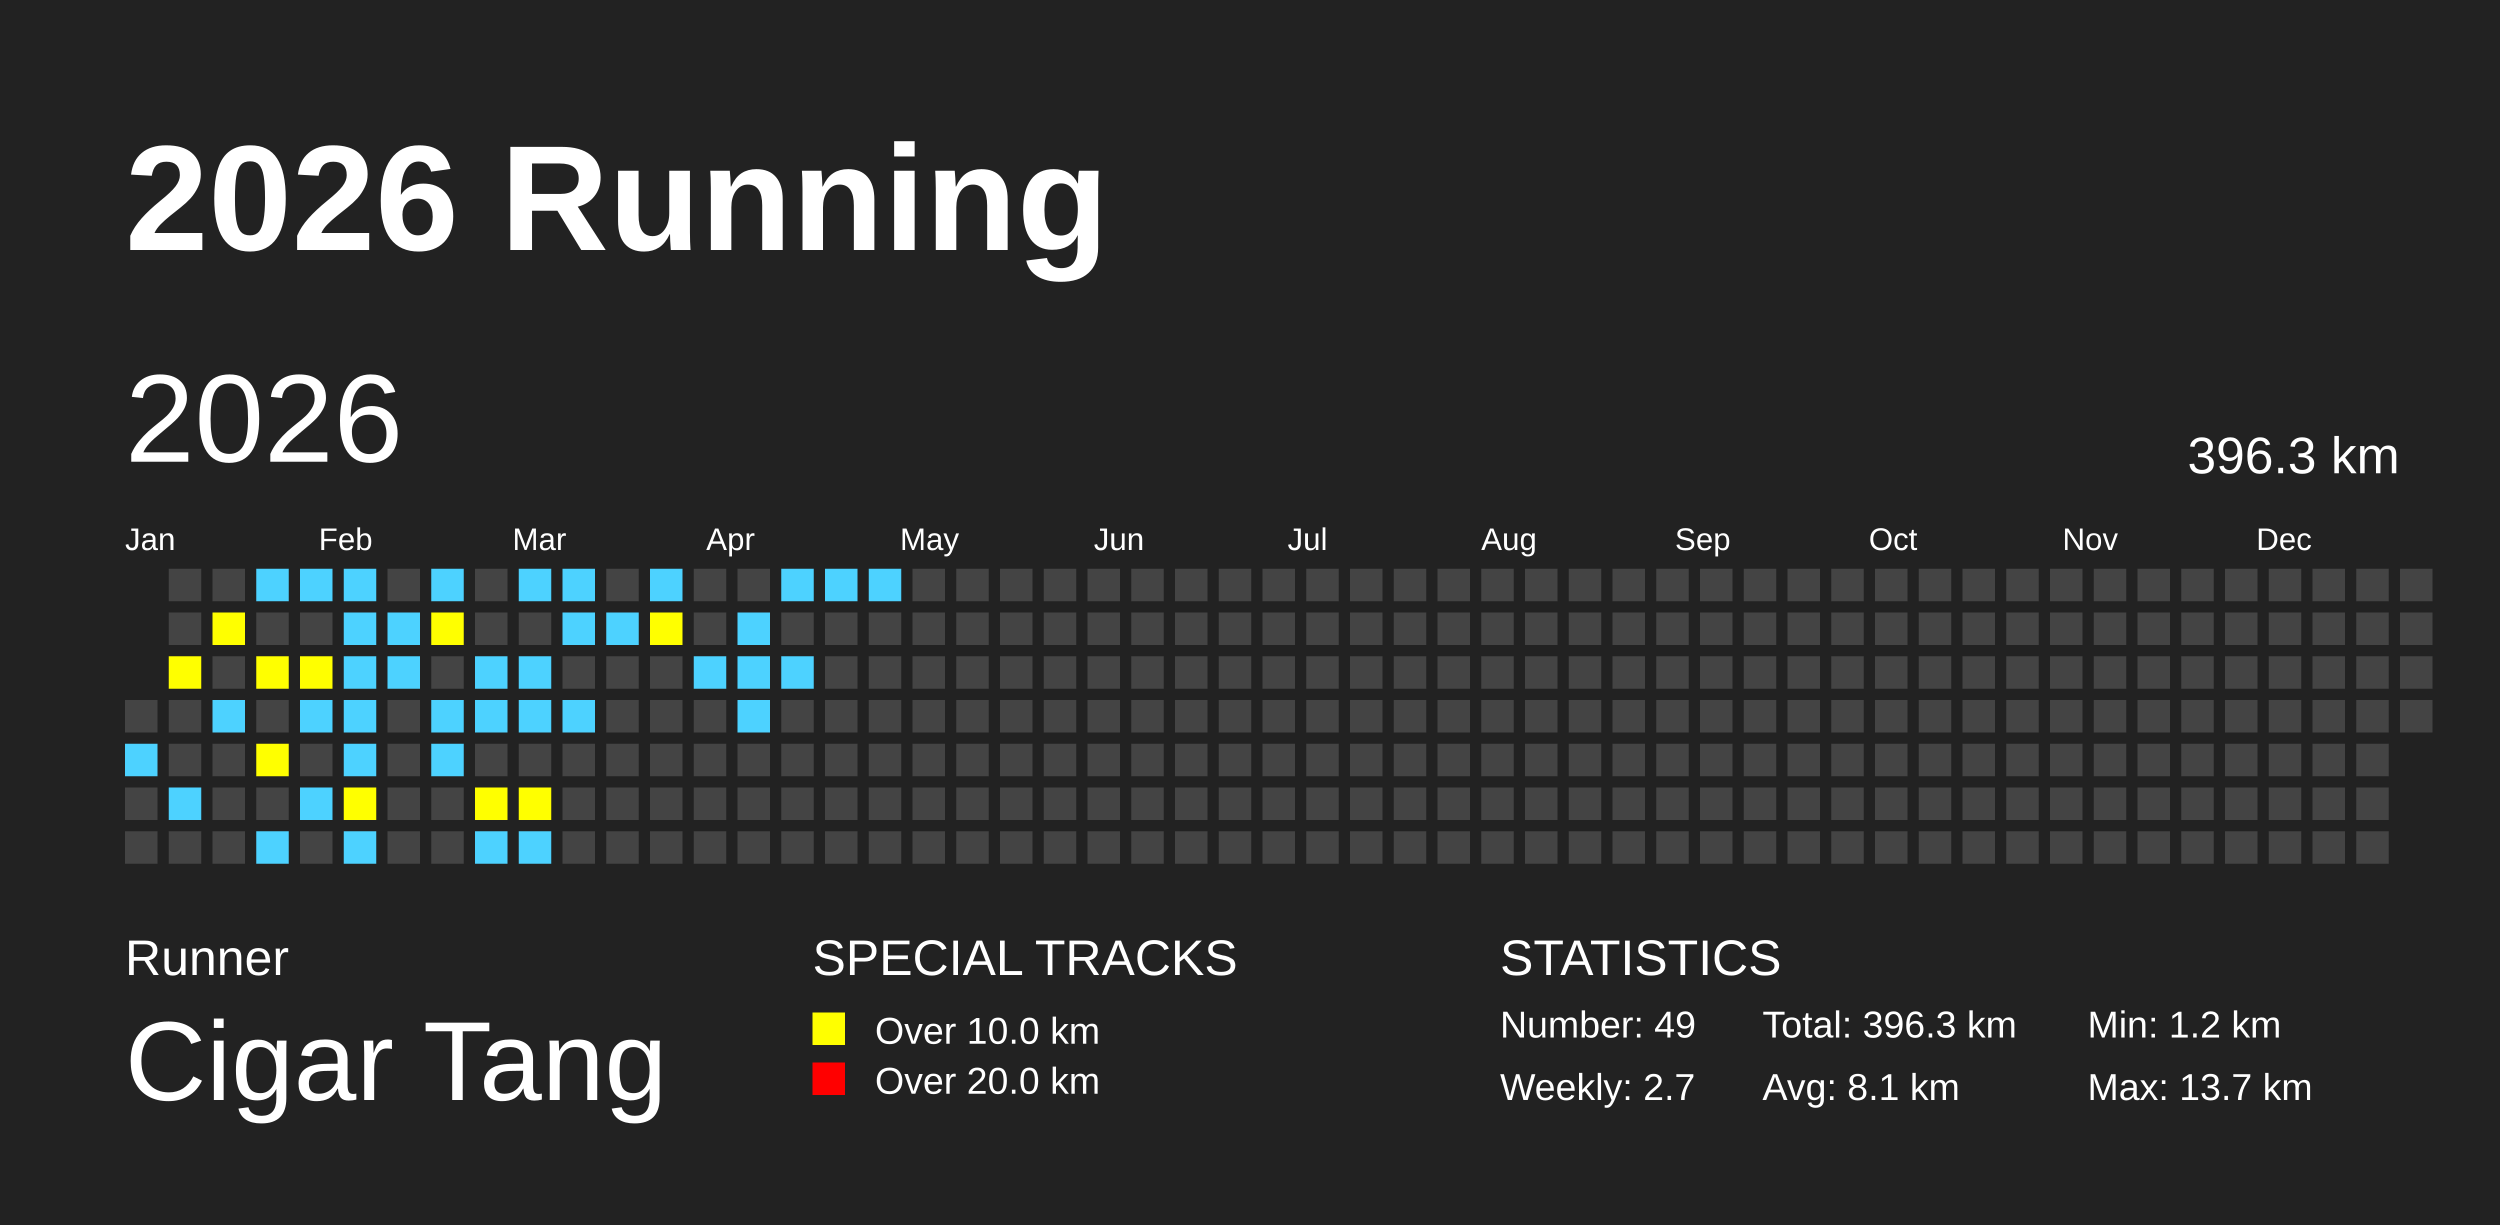
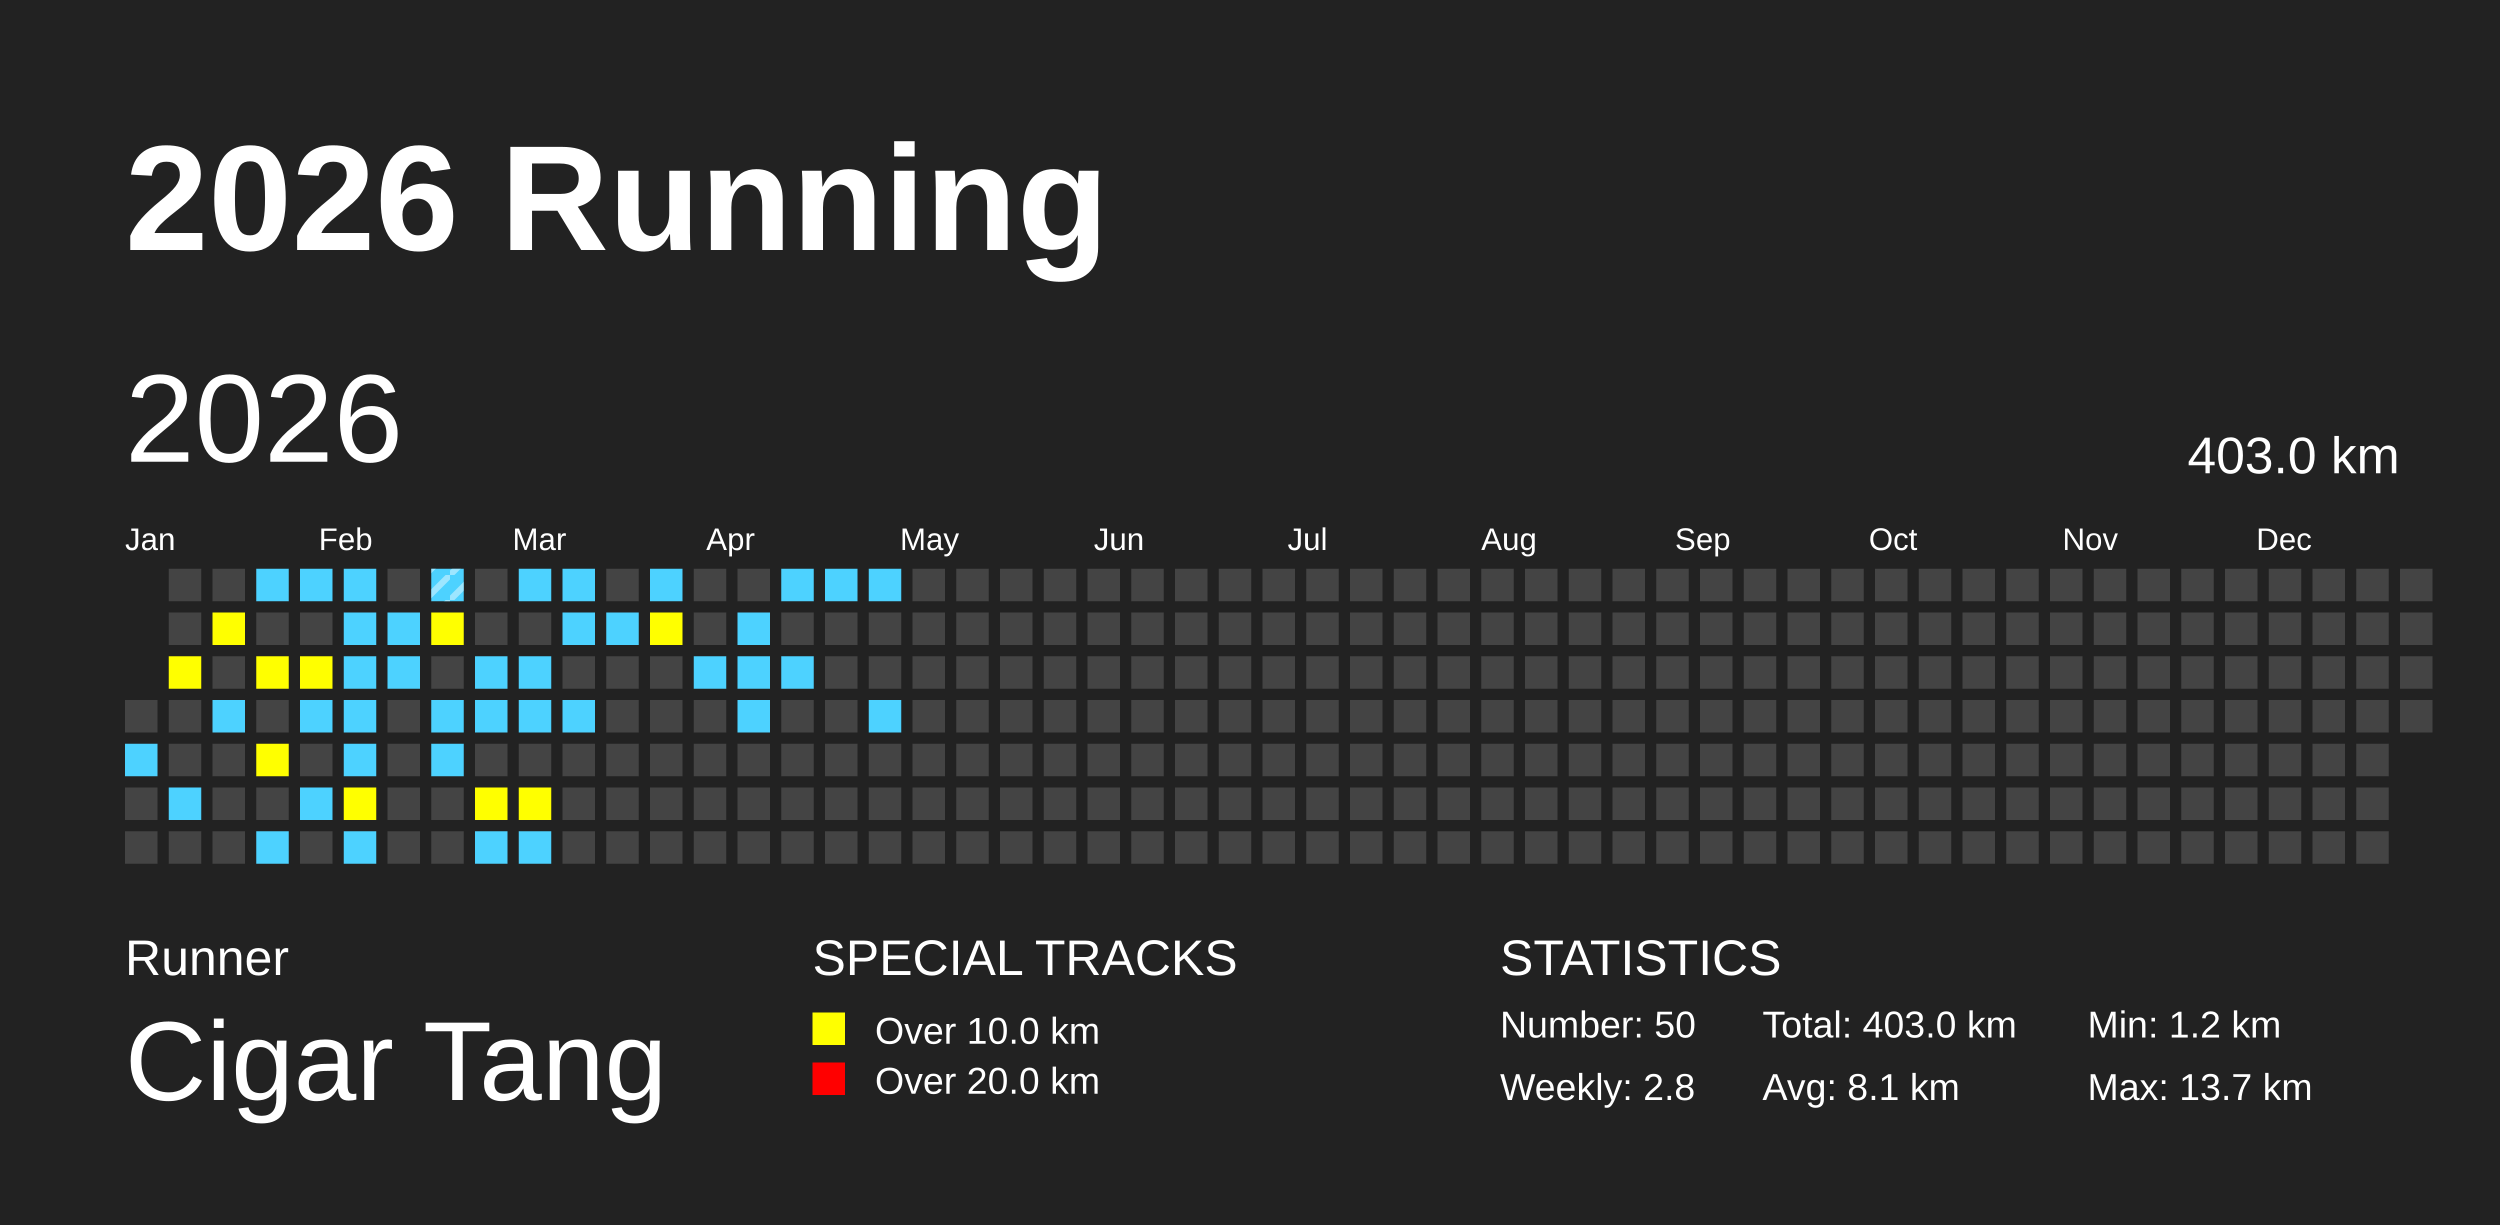
<svg xmlns="http://www.w3.org/2000/svg" baseProfile="full" height="98mm" version="1.1" viewBox="0,0,200,98" width="200mm">
  <defs>
    <pattern height="2" id="indoor-stripe" patternUnits="userSpaceOnUse" width="2">
      <line stroke="white" stroke-opacity="0.45" stroke-width="0.5" x1="0" x2="2" y1="2" y2="0" />
    </pattern>
  </defs>
  <rect fill="#222222" height="98" width="200" x="0" y="0" />
  <text fill="#FFFFFF" style="font-size:12px; font-family:Arial; font-weight:bold;" x="10" y="20">2026 Running</text>
  <text fill="#FFFFFF" style="font-size:4px; font-family:Arial" x="10" y="78">Runner</text>
  <text fill="#FFFFFF" style="font-size:9px; font-family:Arial" x="10" y="88">Cigar Tang</text>
  <text fill="#FFFFFF" style="font-size:4px; font-family:Arial" x="65" y="78">SPECIAL TRACKS</text>
  <rect fill="yellow" height="2.6" width="2.6" x="65" y="81" />
  <text fill="#FFFFFF" style="font-size:3px; font-family:Arial" x="70" y="83.5">Over 10.0 km</text>
  <rect fill="red" height="2.6" width="2.6" x="65" y="85" />
  <text fill="#FFFFFF" style="font-size:3px; font-family:Arial" x="70" y="87.5">Over 20.0 km</text>
  <text fill="#FFFFFF" style="font-size:4px; font-family:Arial" x="120" y="78">STATISTICS</text>
-   <text fill="#FFFFFF" style="font-size:3px; font-family:Arial" x="120" y="83">Number: 49</text>
-   <text fill="#FFFFFF" style="font-size:3px; font-family:Arial" x="120" y="88">Weekly: 2.7</text>
-   <text fill="#FFFFFF" style="font-size:3px; font-family:Arial" x="141" y="83">Total: 396.3 km</text>
+   <text fill="#FFFFFF" style="font-size:3px; font-family:Arial" x="120" y="83">Number: 50</text>
+   <text fill="#FFFFFF" style="font-size:3px; font-family:Arial" x="120" y="88">Weekly: 2.8</text>
+   <text fill="#FFFFFF" style="font-size:3px; font-family:Arial" x="141" y="83">Total: 403.0 km</text>
  <text fill="#FFFFFF" style="font-size:3px; font-family:Arial" x="141" y="88">Avg: 8.1 km</text>
  <text fill="#FFFFFF" style="font-size:3px; font-family:Arial" x="167" y="83">Min: 1.2 km</text>
  <text fill="#FFFFFF" style="font-size:3px; font-family:Arial" x="167" y="88">Max: 13.7 km</text>
  <text dominant-baseline="hanging" fill="#FFFFFF" style="font-size:10.0px; font-family:Arial;" x="10" y="30">2026</text>
-   <text dominant-baseline="hanging" fill="#FFFFFF" style="font-size:4.125px; font-family:Arial;" x="175" y="35">396.3 km</text>
+   <text dominant-baseline="hanging" fill="#FFFFFF" style="font-size:4.125px; font-family:Arial;" x="175" y="35">403.0 km</text>
  <text fill="#FFFFFF" style="font-size:2.5px; font-family:Arial" x="10.0" y="44">Jan</text>
  <text fill="#FFFFFF" style="font-size:2.5px; font-family:Arial" x="25.5" y="44">Feb</text>
  <text fill="#FFFFFF" style="font-size:2.5px; font-family:Arial" x="41.0" y="44">Mar</text>
  <text fill="#FFFFFF" style="font-size:2.5px; font-family:Arial" x="56.5" y="44">Apr</text>
  <text fill="#FFFFFF" style="font-size:2.5px; font-family:Arial" x="72.0" y="44">May</text>
  <text fill="#FFFFFF" style="font-size:2.5px; font-family:Arial" x="87.5" y="44">Jun</text>
  <text fill="#FFFFFF" style="font-size:2.5px; font-family:Arial" x="103.0" y="44">Jul</text>
  <text fill="#FFFFFF" style="font-size:2.5px; font-family:Arial" x="118.5" y="44">Aug</text>
  <text fill="#FFFFFF" style="font-size:2.5px; font-family:Arial" x="134.0" y="44">Sep</text>
  <text fill="#FFFFFF" style="font-size:2.5px; font-family:Arial" x="149.5" y="44">Oct</text>
  <text fill="#FFFFFF" style="font-size:2.5px; font-family:Arial" x="165.0" y="44">Nov</text>
  <text fill="#FFFFFF" style="font-size:2.5px; font-family:Arial" x="180.5" y="44">Dec</text>
  <rect fill="#444444" height="2.6" width="2.6" x="10.0" y="56.0" />
  <rect fill="#4DD2FF" height="2.6" width="2.6" x="10.0" y="59.5" />
  <rect fill="#444444" height="2.6" width="2.6" x="10.0" y="63.0" />
  <rect fill="#444444" height="2.6" width="2.6" x="10.0" y="66.5" />
  <rect fill="#444444" height="2.6" width="2.6" x="13.5" y="45.5" />
  <rect fill="#444444" height="2.6" width="2.6" x="13.5" y="49.0" />
  <rect fill="yellow" height="2.6" width="2.6" x="13.5" y="52.5" />
  <rect fill="#444444" height="2.6" width="2.6" x="13.5" y="56.0" />
  <rect fill="#444444" height="2.6" width="2.6" x="13.5" y="59.5" />
  <rect fill="#4DD2FF" height="2.6" width="2.6" x="13.5" y="63.0" />
  <rect fill="#444444" height="2.6" width="2.6" x="13.5" y="66.5" />
  <rect fill="#444444" height="2.6" width="2.6" x="17.0" y="45.5" />
  <rect fill="yellow" height="2.6" width="2.6" x="17.0" y="49.0" />
  <rect fill="#444444" height="2.6" width="2.6" x="17.0" y="52.5" />
  <rect fill="#4DD2FF" height="2.6" width="2.6" x="17.0" y="56.0" />
  <rect fill="#444444" height="2.6" width="2.6" x="17.0" y="59.5" />
  <rect fill="#444444" height="2.6" width="2.6" x="17.0" y="63.0" />
  <rect fill="#444444" height="2.6" width="2.6" x="17.0" y="66.5" />
  <rect fill="#4DD2FF" height="2.6" width="2.6" x="20.5" y="45.5" />
  <rect fill="#444444" height="2.6" width="2.6" x="20.5" y="49.0" />
  <rect fill="yellow" height="2.6" width="2.6" x="20.5" y="52.5" />
  <rect fill="#444444" height="2.6" width="2.6" x="20.5" y="56.0" />
  <rect fill="yellow" height="2.6" width="2.6" x="20.5" y="59.5" />
  <rect fill="#444444" height="2.6" width="2.6" x="20.5" y="63.0" />
  <rect fill="#4DD2FF" height="2.6" width="2.6" x="20.5" y="66.5" />
  <rect fill="#4DD2FF" height="2.6" width="2.6" x="24.0" y="45.5" />
  <rect fill="#444444" height="2.6" width="2.6" x="24.0" y="49.0" />
  <rect fill="yellow" height="2.6" width="2.6" x="24.0" y="52.5" />
  <rect fill="#4DD2FF" height="2.6" width="2.6" x="24.0" y="56.0" />
  <rect fill="#444444" height="2.6" width="2.6" x="24.0" y="59.5" />
  <rect fill="#4DD2FF" height="2.6" width="2.6" x="24.0" y="63.0" />
  <rect fill="#444444" height="2.6" width="2.6" x="24.0" y="66.5" />
  <rect fill="#4DD2FF" height="2.6" width="2.6" x="27.5" y="45.5" />
  <rect fill="#4DD2FF" height="2.6" width="2.6" x="27.5" y="49.0" />
  <rect fill="#4DD2FF" height="2.6" width="2.6" x="27.5" y="52.5" />
  <rect fill="#4DD2FF" height="2.6" width="2.6" x="27.5" y="56.0" />
  <rect fill="#4DD2FF" height="2.6" width="2.6" x="27.5" y="59.5" />
  <rect fill="yellow" height="2.6" width="2.6" x="27.5" y="63.0" />
  <rect fill="#4DD2FF" height="2.6" width="2.6" x="27.5" y="66.5" />
  <rect fill="#444444" height="2.6" width="2.6" x="31.0" y="45.5" />
  <rect fill="#4DD2FF" height="2.6" width="2.6" x="31.0" y="49.0" />
  <rect fill="#4DD2FF" height="2.6" width="2.6" x="31.0" y="52.5" />
  <rect fill="#444444" height="2.6" width="2.6" x="31.0" y="56.0" />
  <rect fill="#444444" height="2.6" width="2.6" x="31.0" y="59.5" />
  <rect fill="#444444" height="2.6" width="2.6" x="31.0" y="63.0" />
  <rect fill="#444444" height="2.6" width="2.6" x="31.0" y="66.5" />
  <rect fill="#4DD2FF" height="2.6" width="2.6" x="34.5" y="45.5" />
+   <rect fill="url(#indoor-stripe)" height="2.6" style="pointer-events: none;" width="2.6" x="34.5" y="45.5" />
  <rect fill="yellow" height="2.6" width="2.6" x="34.5" y="49.0" />
  <rect fill="#444444" height="2.6" width="2.6" x="34.5" y="52.5" />
  <rect fill="#4DD2FF" height="2.6" width="2.6" x="34.5" y="56.0" />
  <rect fill="#4DD2FF" height="2.6" width="2.6" x="34.5" y="59.5" />
  <rect fill="#444444" height="2.6" width="2.6" x="34.5" y="63.0" />
  <rect fill="#444444" height="2.6" width="2.6" x="34.5" y="66.5" />
  <rect fill="#444444" height="2.6" width="2.6" x="38.0" y="45.5" />
  <rect fill="#444444" height="2.6" width="2.6" x="38.0" y="49.0" />
  <rect fill="#4DD2FF" height="2.6" width="2.6" x="38.0" y="52.5" />
  <rect fill="#4DD2FF" height="2.6" width="2.6" x="38.0" y="56.0" />
  <rect fill="#444444" height="2.6" width="2.6" x="38.0" y="59.5" />
  <rect fill="yellow" height="2.6" width="2.6" x="38.0" y="63.0" />
  <rect fill="#4DD2FF" height="2.6" width="2.6" x="38.0" y="66.5" />
  <rect fill="#4DD2FF" height="2.6" width="2.6" x="41.5" y="45.5" />
  <rect fill="#444444" height="2.6" width="2.6" x="41.5" y="49.0" />
  <rect fill="#4DD2FF" height="2.6" width="2.6" x="41.5" y="52.5" />
  <rect fill="#4DD2FF" height="2.6" width="2.6" x="41.5" y="56.0" />
  <rect fill="#444444" height="2.6" width="2.6" x="41.5" y="59.5" />
  <rect fill="yellow" height="2.6" width="2.6" x="41.5" y="63.0" />
  <rect fill="#4DD2FF" height="2.6" width="2.6" x="41.5" y="66.5" />
  <rect fill="#4DD2FF" height="2.6" width="2.6" x="45.0" y="45.5" />
  <rect fill="#4DD2FF" height="2.6" width="2.6" x="45.0" y="49.0" />
  <rect fill="#444444" height="2.6" width="2.6" x="45.0" y="52.5" />
  <rect fill="#4DD2FF" height="2.6" width="2.6" x="45.0" y="56.0" />
  <rect fill="#444444" height="2.6" width="2.6" x="45.0" y="59.5" />
  <rect fill="#444444" height="2.6" width="2.6" x="45.0" y="63.0" />
  <rect fill="#444444" height="2.6" width="2.6" x="45.0" y="66.5" />
  <rect fill="#444444" height="2.6" width="2.6" x="48.5" y="45.5" />
  <rect fill="#4DD2FF" height="2.6" width="2.6" x="48.5" y="49.0" />
  <rect fill="#444444" height="2.6" width="2.6" x="48.5" y="52.5" />
  <rect fill="#444444" height="2.6" width="2.6" x="48.5" y="56.0" />
  <rect fill="#444444" height="2.6" width="2.6" x="48.5" y="59.5" />
  <rect fill="#444444" height="2.6" width="2.6" x="48.5" y="63.0" />
  <rect fill="#444444" height="2.6" width="2.6" x="48.5" y="66.5" />
  <rect fill="#4DD2FF" height="2.6" width="2.6" x="52.0" y="45.5" />
  <rect fill="yellow" height="2.6" width="2.6" x="52.0" y="49.0" />
  <rect fill="#444444" height="2.6" width="2.6" x="52.0" y="52.5" />
  <rect fill="#444444" height="2.6" width="2.6" x="52.0" y="56.0" />
  <rect fill="#444444" height="2.6" width="2.6" x="52.0" y="59.5" />
  <rect fill="#444444" height="2.6" width="2.6" x="52.0" y="63.0" />
  <rect fill="#444444" height="2.6" width="2.6" x="52.0" y="66.5" />
  <rect fill="#444444" height="2.6" width="2.6" x="55.5" y="45.5" />
  <rect fill="#444444" height="2.6" width="2.6" x="55.5" y="49.0" />
  <rect fill="#4DD2FF" height="2.6" width="2.6" x="55.5" y="52.5" />
  <rect fill="#444444" height="2.6" width="2.6" x="55.5" y="56.0" />
  <rect fill="#444444" height="2.6" width="2.6" x="55.5" y="59.5" />
  <rect fill="#444444" height="2.6" width="2.6" x="55.5" y="63.0" />
  <rect fill="#444444" height="2.6" width="2.6" x="55.5" y="66.5" />
  <rect fill="#444444" height="2.6" width="2.6" x="59.0" y="45.5" />
  <rect fill="#4DD2FF" height="2.6" width="2.6" x="59.0" y="49.0" />
  <rect fill="#4DD2FF" height="2.6" width="2.6" x="59.0" y="52.5" />
  <rect fill="#4DD2FF" height="2.6" width="2.6" x="59.0" y="56.0" />
  <rect fill="#444444" height="2.6" width="2.6" x="59.0" y="59.5" />
  <rect fill="#444444" height="2.6" width="2.6" x="59.0" y="63.0" />
  <rect fill="#444444" height="2.6" width="2.6" x="59.0" y="66.5" />
  <rect fill="#4DD2FF" height="2.6" width="2.6" x="62.5" y="45.5" />
  <rect fill="#444444" height="2.6" width="2.6" x="62.5" y="49.0" />
  <rect fill="#4DD2FF" height="2.6" width="2.6" x="62.5" y="52.5" />
  <rect fill="#444444" height="2.6" width="2.6" x="62.5" y="56.0" />
  <rect fill="#444444" height="2.6" width="2.6" x="62.5" y="59.5" />
  <rect fill="#444444" height="2.6" width="2.6" x="62.5" y="63.0" />
  <rect fill="#444444" height="2.6" width="2.6" x="62.5" y="66.5" />
  <rect fill="#4DD2FF" height="2.6" width="2.6" x="66.0" y="45.5" />
  <rect fill="#444444" height="2.6" width="2.6" x="66.0" y="49.0" />
  <rect fill="#444444" height="2.6" width="2.6" x="66.0" y="52.5" />
  <rect fill="#444444" height="2.6" width="2.6" x="66.0" y="56.0" />
  <rect fill="#444444" height="2.6" width="2.6" x="66.0" y="59.5" />
  <rect fill="#444444" height="2.6" width="2.6" x="66.0" y="63.0" />
  <rect fill="#444444" height="2.6" width="2.6" x="66.0" y="66.5" />
  <rect fill="#4DD2FF" height="2.6" width="2.6" x="69.5" y="45.5" />
  <rect fill="#444444" height="2.6" width="2.6" x="69.5" y="49.0" />
  <rect fill="#444444" height="2.6" width="2.6" x="69.5" y="52.5" />
-   <rect fill="#444444" height="2.6" width="2.6" x="69.5" y="56.0" />
+   <rect fill="#4DD2FF" height="2.6" width="2.6" x="69.5" y="56.0" />
  <rect fill="#444444" height="2.6" width="2.6" x="69.5" y="59.5" />
  <rect fill="#444444" height="2.6" width="2.6" x="69.5" y="63.0" />
  <rect fill="#444444" height="2.6" width="2.6" x="69.5" y="66.5" />
  <rect fill="#444444" height="2.6" width="2.6" x="73.0" y="45.5" />
  <rect fill="#444444" height="2.6" width="2.6" x="73.0" y="49.0" />
  <rect fill="#444444" height="2.6" width="2.6" x="73.0" y="52.5" />
  <rect fill="#444444" height="2.6" width="2.6" x="73.0" y="56.0" />
  <rect fill="#444444" height="2.6" width="2.6" x="73.0" y="59.5" />
  <rect fill="#444444" height="2.6" width="2.6" x="73.0" y="63.0" />
  <rect fill="#444444" height="2.6" width="2.6" x="73.0" y="66.5" />
  <rect fill="#444444" height="2.6" width="2.6" x="76.5" y="45.5" />
  <rect fill="#444444" height="2.6" width="2.6" x="76.5" y="49.0" />
  <rect fill="#444444" height="2.6" width="2.6" x="76.5" y="52.5" />
  <rect fill="#444444" height="2.6" width="2.6" x="76.5" y="56.0" />
  <rect fill="#444444" height="2.6" width="2.6" x="76.5" y="59.5" />
  <rect fill="#444444" height="2.6" width="2.6" x="76.5" y="63.0" />
  <rect fill="#444444" height="2.6" width="2.6" x="76.5" y="66.5" />
  <rect fill="#444444" height="2.6" width="2.6" x="80.0" y="45.5" />
  <rect fill="#444444" height="2.6" width="2.6" x="80.0" y="49.0" />
  <rect fill="#444444" height="2.6" width="2.6" x="80.0" y="52.5" />
  <rect fill="#444444" height="2.6" width="2.6" x="80.0" y="56.0" />
  <rect fill="#444444" height="2.6" width="2.6" x="80.0" y="59.5" />
  <rect fill="#444444" height="2.6" width="2.6" x="80.0" y="63.0" />
  <rect fill="#444444" height="2.6" width="2.6" x="80.0" y="66.5" />
  <rect fill="#444444" height="2.6" width="2.6" x="83.5" y="45.5" />
  <rect fill="#444444" height="2.6" width="2.6" x="83.5" y="49.0" />
  <rect fill="#444444" height="2.6" width="2.6" x="83.5" y="52.5" />
  <rect fill="#444444" height="2.6" width="2.6" x="83.5" y="56.0" />
  <rect fill="#444444" height="2.6" width="2.6" x="83.5" y="59.5" />
  <rect fill="#444444" height="2.6" width="2.6" x="83.5" y="63.0" />
  <rect fill="#444444" height="2.6" width="2.6" x="83.5" y="66.5" />
  <rect fill="#444444" height="2.6" width="2.6" x="87.0" y="45.5" />
  <rect fill="#444444" height="2.6" width="2.6" x="87.0" y="49.0" />
  <rect fill="#444444" height="2.6" width="2.6" x="87.0" y="52.5" />
  <rect fill="#444444" height="2.6" width="2.6" x="87.0" y="56.0" />
  <rect fill="#444444" height="2.6" width="2.6" x="87.0" y="59.5" />
  <rect fill="#444444" height="2.6" width="2.6" x="87.0" y="63.0" />
  <rect fill="#444444" height="2.6" width="2.6" x="87.0" y="66.5" />
  <rect fill="#444444" height="2.6" width="2.6" x="90.5" y="45.5" />
  <rect fill="#444444" height="2.6" width="2.6" x="90.5" y="49.0" />
  <rect fill="#444444" height="2.6" width="2.6" x="90.5" y="52.5" />
  <rect fill="#444444" height="2.6" width="2.6" x="90.5" y="56.0" />
  <rect fill="#444444" height="2.6" width="2.6" x="90.5" y="59.5" />
  <rect fill="#444444" height="2.6" width="2.6" x="90.5" y="63.0" />
  <rect fill="#444444" height="2.6" width="2.6" x="90.5" y="66.5" />
  <rect fill="#444444" height="2.6" width="2.6" x="94.0" y="45.5" />
  <rect fill="#444444" height="2.6" width="2.6" x="94.0" y="49.0" />
  <rect fill="#444444" height="2.6" width="2.6" x="94.0" y="52.5" />
  <rect fill="#444444" height="2.6" width="2.6" x="94.0" y="56.0" />
  <rect fill="#444444" height="2.6" width="2.6" x="94.0" y="59.5" />
  <rect fill="#444444" height="2.6" width="2.6" x="94.0" y="63.0" />
  <rect fill="#444444" height="2.6" width="2.6" x="94.0" y="66.5" />
  <rect fill="#444444" height="2.6" width="2.6" x="97.5" y="45.5" />
  <rect fill="#444444" height="2.6" width="2.6" x="97.5" y="49.0" />
  <rect fill="#444444" height="2.6" width="2.6" x="97.5" y="52.5" />
  <rect fill="#444444" height="2.6" width="2.6" x="97.5" y="56.0" />
  <rect fill="#444444" height="2.6" width="2.6" x="97.5" y="59.5" />
  <rect fill="#444444" height="2.6" width="2.6" x="97.5" y="63.0" />
  <rect fill="#444444" height="2.6" width="2.6" x="97.5" y="66.5" />
  <rect fill="#444444" height="2.6" width="2.6" x="101.0" y="45.5" />
  <rect fill="#444444" height="2.6" width="2.6" x="101.0" y="49.0" />
  <rect fill="#444444" height="2.6" width="2.6" x="101.0" y="52.5" />
  <rect fill="#444444" height="2.6" width="2.6" x="101.0" y="56.0" />
  <rect fill="#444444" height="2.6" width="2.6" x="101.0" y="59.5" />
  <rect fill="#444444" height="2.6" width="2.6" x="101.0" y="63.0" />
  <rect fill="#444444" height="2.6" width="2.6" x="101.0" y="66.5" />
  <rect fill="#444444" height="2.6" width="2.6" x="104.5" y="45.5" />
  <rect fill="#444444" height="2.6" width="2.6" x="104.5" y="49.0" />
  <rect fill="#444444" height="2.6" width="2.6" x="104.5" y="52.5" />
  <rect fill="#444444" height="2.6" width="2.6" x="104.5" y="56.0" />
  <rect fill="#444444" height="2.6" width="2.6" x="104.5" y="59.5" />
  <rect fill="#444444" height="2.6" width="2.6" x="104.5" y="63.0" />
  <rect fill="#444444" height="2.6" width="2.6" x="104.5" y="66.5" />
  <rect fill="#444444" height="2.6" width="2.6" x="108.0" y="45.5" />
  <rect fill="#444444" height="2.6" width="2.6" x="108.0" y="49.0" />
  <rect fill="#444444" height="2.6" width="2.6" x="108.0" y="52.5" />
  <rect fill="#444444" height="2.6" width="2.6" x="108.0" y="56.0" />
  <rect fill="#444444" height="2.6" width="2.6" x="108.0" y="59.5" />
  <rect fill="#444444" height="2.6" width="2.6" x="108.0" y="63.0" />
  <rect fill="#444444" height="2.6" width="2.6" x="108.0" y="66.5" />
  <rect fill="#444444" height="2.6" width="2.6" x="111.5" y="45.5" />
  <rect fill="#444444" height="2.6" width="2.6" x="111.5" y="49.0" />
  <rect fill="#444444" height="2.6" width="2.6" x="111.5" y="52.5" />
  <rect fill="#444444" height="2.6" width="2.6" x="111.5" y="56.0" />
  <rect fill="#444444" height="2.6" width="2.6" x="111.5" y="59.5" />
  <rect fill="#444444" height="2.6" width="2.6" x="111.5" y="63.0" />
  <rect fill="#444444" height="2.6" width="2.6" x="111.5" y="66.5" />
  <rect fill="#444444" height="2.6" width="2.6" x="115.0" y="45.5" />
  <rect fill="#444444" height="2.6" width="2.6" x="115.0" y="49.0" />
  <rect fill="#444444" height="2.6" width="2.6" x="115.0" y="52.5" />
  <rect fill="#444444" height="2.6" width="2.6" x="115.0" y="56.0" />
  <rect fill="#444444" height="2.6" width="2.6" x="115.0" y="59.5" />
  <rect fill="#444444" height="2.6" width="2.6" x="115.0" y="63.0" />
  <rect fill="#444444" height="2.6" width="2.6" x="115.0" y="66.5" />
  <rect fill="#444444" height="2.6" width="2.6" x="118.5" y="45.5" />
  <rect fill="#444444" height="2.6" width="2.6" x="118.5" y="49.0" />
  <rect fill="#444444" height="2.6" width="2.6" x="118.5" y="52.5" />
  <rect fill="#444444" height="2.6" width="2.6" x="118.5" y="56.0" />
  <rect fill="#444444" height="2.6" width="2.6" x="118.5" y="59.5" />
  <rect fill="#444444" height="2.6" width="2.6" x="118.5" y="63.0" />
  <rect fill="#444444" height="2.6" width="2.6" x="118.5" y="66.5" />
  <rect fill="#444444" height="2.6" width="2.6" x="122.0" y="45.5" />
  <rect fill="#444444" height="2.6" width="2.6" x="122.0" y="49.0" />
  <rect fill="#444444" height="2.6" width="2.6" x="122.0" y="52.5" />
  <rect fill="#444444" height="2.6" width="2.6" x="122.0" y="56.0" />
  <rect fill="#444444" height="2.6" width="2.6" x="122.0" y="59.5" />
  <rect fill="#444444" height="2.6" width="2.6" x="122.0" y="63.0" />
  <rect fill="#444444" height="2.6" width="2.6" x="122.0" y="66.5" />
  <rect fill="#444444" height="2.6" width="2.6" x="125.5" y="45.5" />
  <rect fill="#444444" height="2.6" width="2.6" x="125.5" y="49.0" />
  <rect fill="#444444" height="2.6" width="2.6" x="125.5" y="52.5" />
  <rect fill="#444444" height="2.6" width="2.6" x="125.5" y="56.0" />
  <rect fill="#444444" height="2.6" width="2.6" x="125.5" y="59.5" />
  <rect fill="#444444" height="2.6" width="2.6" x="125.5" y="63.0" />
  <rect fill="#444444" height="2.6" width="2.6" x="125.5" y="66.5" />
  <rect fill="#444444" height="2.6" width="2.6" x="129.0" y="45.5" />
  <rect fill="#444444" height="2.6" width="2.6" x="129.0" y="49.0" />
  <rect fill="#444444" height="2.6" width="2.6" x="129.0" y="52.5" />
  <rect fill="#444444" height="2.6" width="2.6" x="129.0" y="56.0" />
  <rect fill="#444444" height="2.6" width="2.6" x="129.0" y="59.5" />
  <rect fill="#444444" height="2.6" width="2.6" x="129.0" y="63.0" />
  <rect fill="#444444" height="2.6" width="2.6" x="129.0" y="66.5" />
  <rect fill="#444444" height="2.6" width="2.6" x="132.5" y="45.5" />
  <rect fill="#444444" height="2.6" width="2.6" x="132.5" y="49.0" />
  <rect fill="#444444" height="2.6" width="2.6" x="132.5" y="52.5" />
  <rect fill="#444444" height="2.6" width="2.6" x="132.5" y="56.0" />
  <rect fill="#444444" height="2.6" width="2.6" x="132.5" y="59.5" />
  <rect fill="#444444" height="2.6" width="2.6" x="132.5" y="63.0" />
  <rect fill="#444444" height="2.6" width="2.6" x="132.5" y="66.5" />
  <rect fill="#444444" height="2.6" width="2.6" x="136.0" y="45.5" />
  <rect fill="#444444" height="2.6" width="2.6" x="136.0" y="49.0" />
  <rect fill="#444444" height="2.6" width="2.6" x="136.0" y="52.5" />
  <rect fill="#444444" height="2.6" width="2.6" x="136.0" y="56.0" />
  <rect fill="#444444" height="2.6" width="2.6" x="136.0" y="59.5" />
  <rect fill="#444444" height="2.6" width="2.6" x="136.0" y="63.0" />
  <rect fill="#444444" height="2.6" width="2.6" x="136.0" y="66.5" />
  <rect fill="#444444" height="2.6" width="2.6" x="139.5" y="45.5" />
  <rect fill="#444444" height="2.6" width="2.6" x="139.5" y="49.0" />
  <rect fill="#444444" height="2.6" width="2.6" x="139.5" y="52.5" />
  <rect fill="#444444" height="2.6" width="2.6" x="139.5" y="56.0" />
  <rect fill="#444444" height="2.6" width="2.6" x="139.5" y="59.5" />
  <rect fill="#444444" height="2.6" width="2.6" x="139.5" y="63.0" />
  <rect fill="#444444" height="2.6" width="2.6" x="139.5" y="66.5" />
  <rect fill="#444444" height="2.6" width="2.6" x="143.0" y="45.5" />
  <rect fill="#444444" height="2.6" width="2.6" x="143.0" y="49.0" />
  <rect fill="#444444" height="2.6" width="2.6" x="143.0" y="52.5" />
  <rect fill="#444444" height="2.6" width="2.6" x="143.0" y="56.0" />
  <rect fill="#444444" height="2.6" width="2.6" x="143.0" y="59.5" />
  <rect fill="#444444" height="2.6" width="2.6" x="143.0" y="63.0" />
  <rect fill="#444444" height="2.6" width="2.6" x="143.0" y="66.5" />
  <rect fill="#444444" height="2.6" width="2.6" x="146.5" y="45.5" />
  <rect fill="#444444" height="2.6" width="2.6" x="146.5" y="49.0" />
  <rect fill="#444444" height="2.6" width="2.6" x="146.5" y="52.5" />
  <rect fill="#444444" height="2.6" width="2.6" x="146.5" y="56.0" />
  <rect fill="#444444" height="2.6" width="2.6" x="146.5" y="59.5" />
  <rect fill="#444444" height="2.6" width="2.6" x="146.5" y="63.0" />
  <rect fill="#444444" height="2.6" width="2.6" x="146.5" y="66.5" />
  <rect fill="#444444" height="2.6" width="2.6" x="150.0" y="45.5" />
  <rect fill="#444444" height="2.6" width="2.6" x="150.0" y="49.0" />
  <rect fill="#444444" height="2.6" width="2.6" x="150.0" y="52.5" />
  <rect fill="#444444" height="2.6" width="2.6" x="150.0" y="56.0" />
  <rect fill="#444444" height="2.6" width="2.6" x="150.0" y="59.5" />
  <rect fill="#444444" height="2.6" width="2.6" x="150.0" y="63.0" />
  <rect fill="#444444" height="2.6" width="2.6" x="150.0" y="66.5" />
  <rect fill="#444444" height="2.6" width="2.6" x="153.5" y="45.5" />
  <rect fill="#444444" height="2.6" width="2.6" x="153.5" y="49.0" />
  <rect fill="#444444" height="2.6" width="2.6" x="153.5" y="52.5" />
  <rect fill="#444444" height="2.6" width="2.6" x="153.5" y="56.0" />
  <rect fill="#444444" height="2.6" width="2.6" x="153.5" y="59.5" />
  <rect fill="#444444" height="2.6" width="2.6" x="153.5" y="63.0" />
  <rect fill="#444444" height="2.6" width="2.6" x="153.5" y="66.5" />
  <rect fill="#444444" height="2.6" width="2.6" x="157.0" y="45.5" />
  <rect fill="#444444" height="2.6" width="2.6" x="157.0" y="49.0" />
  <rect fill="#444444" height="2.6" width="2.6" x="157.0" y="52.5" />
  <rect fill="#444444" height="2.6" width="2.6" x="157.0" y="56.0" />
  <rect fill="#444444" height="2.6" width="2.6" x="157.0" y="59.5" />
  <rect fill="#444444" height="2.6" width="2.6" x="157.0" y="63.0" />
  <rect fill="#444444" height="2.6" width="2.6" x="157.0" y="66.5" />
  <rect fill="#444444" height="2.6" width="2.6" x="160.5" y="45.5" />
  <rect fill="#444444" height="2.6" width="2.6" x="160.5" y="49.0" />
  <rect fill="#444444" height="2.6" width="2.6" x="160.5" y="52.5" />
  <rect fill="#444444" height="2.6" width="2.6" x="160.5" y="56.0" />
  <rect fill="#444444" height="2.6" width="2.6" x="160.5" y="59.5" />
  <rect fill="#444444" height="2.6" width="2.6" x="160.5" y="63.0" />
  <rect fill="#444444" height="2.6" width="2.6" x="160.5" y="66.5" />
  <rect fill="#444444" height="2.6" width="2.6" x="164.0" y="45.5" />
  <rect fill="#444444" height="2.6" width="2.6" x="164.0" y="49.0" />
  <rect fill="#444444" height="2.6" width="2.6" x="164.0" y="52.5" />
  <rect fill="#444444" height="2.6" width="2.6" x="164.0" y="56.0" />
  <rect fill="#444444" height="2.6" width="2.6" x="164.0" y="59.5" />
  <rect fill="#444444" height="2.6" width="2.6" x="164.0" y="63.0" />
  <rect fill="#444444" height="2.6" width="2.6" x="164.0" y="66.5" />
  <rect fill="#444444" height="2.6" width="2.6" x="167.5" y="45.5" />
  <rect fill="#444444" height="2.6" width="2.6" x="167.5" y="49.0" />
  <rect fill="#444444" height="2.6" width="2.6" x="167.5" y="52.5" />
  <rect fill="#444444" height="2.6" width="2.6" x="167.5" y="56.0" />
  <rect fill="#444444" height="2.6" width="2.6" x="167.5" y="59.5" />
  <rect fill="#444444" height="2.6" width="2.6" x="167.5" y="63.0" />
  <rect fill="#444444" height="2.6" width="2.6" x="167.5" y="66.5" />
  <rect fill="#444444" height="2.6" width="2.6" x="171.0" y="45.5" />
  <rect fill="#444444" height="2.6" width="2.6" x="171.0" y="49.0" />
  <rect fill="#444444" height="2.6" width="2.6" x="171.0" y="52.5" />
  <rect fill="#444444" height="2.6" width="2.6" x="171.0" y="56.0" />
  <rect fill="#444444" height="2.6" width="2.6" x="171.0" y="59.5" />
  <rect fill="#444444" height="2.6" width="2.6" x="171.0" y="63.0" />
  <rect fill="#444444" height="2.6" width="2.6" x="171.0" y="66.5" />
  <rect fill="#444444" height="2.6" width="2.6" x="174.5" y="45.5" />
  <rect fill="#444444" height="2.6" width="2.6" x="174.5" y="49.0" />
  <rect fill="#444444" height="2.6" width="2.6" x="174.5" y="52.5" />
  <rect fill="#444444" height="2.6" width="2.6" x="174.5" y="56.0" />
  <rect fill="#444444" height="2.6" width="2.6" x="174.5" y="59.5" />
  <rect fill="#444444" height="2.6" width="2.6" x="174.5" y="63.0" />
  <rect fill="#444444" height="2.6" width="2.6" x="174.5" y="66.5" />
  <rect fill="#444444" height="2.6" width="2.6" x="178.0" y="45.5" />
  <rect fill="#444444" height="2.6" width="2.6" x="178.0" y="49.0" />
  <rect fill="#444444" height="2.6" width="2.6" x="178.0" y="52.5" />
  <rect fill="#444444" height="2.6" width="2.6" x="178.0" y="56.0" />
  <rect fill="#444444" height="2.6" width="2.6" x="178.0" y="59.5" />
  <rect fill="#444444" height="2.6" width="2.6" x="178.0" y="63.0" />
  <rect fill="#444444" height="2.6" width="2.6" x="178.0" y="66.5" />
  <rect fill="#444444" height="2.6" width="2.6" x="181.5" y="45.5" />
  <rect fill="#444444" height="2.6" width="2.6" x="181.5" y="49.0" />
  <rect fill="#444444" height="2.6" width="2.6" x="181.5" y="52.5" />
  <rect fill="#444444" height="2.6" width="2.6" x="181.5" y="56.0" />
  <rect fill="#444444" height="2.6" width="2.6" x="181.5" y="59.5" />
  <rect fill="#444444" height="2.6" width="2.6" x="181.5" y="63.0" />
  <rect fill="#444444" height="2.6" width="2.6" x="181.5" y="66.5" />
  <rect fill="#444444" height="2.6" width="2.6" x="185.0" y="45.5" />
  <rect fill="#444444" height="2.6" width="2.6" x="185.0" y="49.0" />
  <rect fill="#444444" height="2.6" width="2.6" x="185.0" y="52.5" />
  <rect fill="#444444" height="2.6" width="2.6" x="185.0" y="56.0" />
  <rect fill="#444444" height="2.6" width="2.6" x="185.0" y="59.5" />
  <rect fill="#444444" height="2.6" width="2.6" x="185.0" y="63.0" />
  <rect fill="#444444" height="2.6" width="2.6" x="185.0" y="66.5" />
  <rect fill="#444444" height="2.6" width="2.6" x="188.5" y="45.5" />
  <rect fill="#444444" height="2.6" width="2.6" x="188.5" y="49.0" />
  <rect fill="#444444" height="2.6" width="2.6" x="188.5" y="52.5" />
  <rect fill="#444444" height="2.6" width="2.6" x="188.5" y="56.0" />
  <rect fill="#444444" height="2.6" width="2.6" x="188.5" y="59.5" />
  <rect fill="#444444" height="2.6" width="2.6" x="188.5" y="63.0" />
  <rect fill="#444444" height="2.6" width="2.6" x="188.5" y="66.5" />
  <rect fill="#444444" height="2.6" width="2.6" x="192.0" y="45.5" />
  <rect fill="#444444" height="2.6" width="2.6" x="192.0" y="49.0" />
  <rect fill="#444444" height="2.6" width="2.6" x="192.0" y="52.5" />
  <rect fill="#444444" height="2.6" width="2.6" x="192.0" y="56.0" />
</svg>
